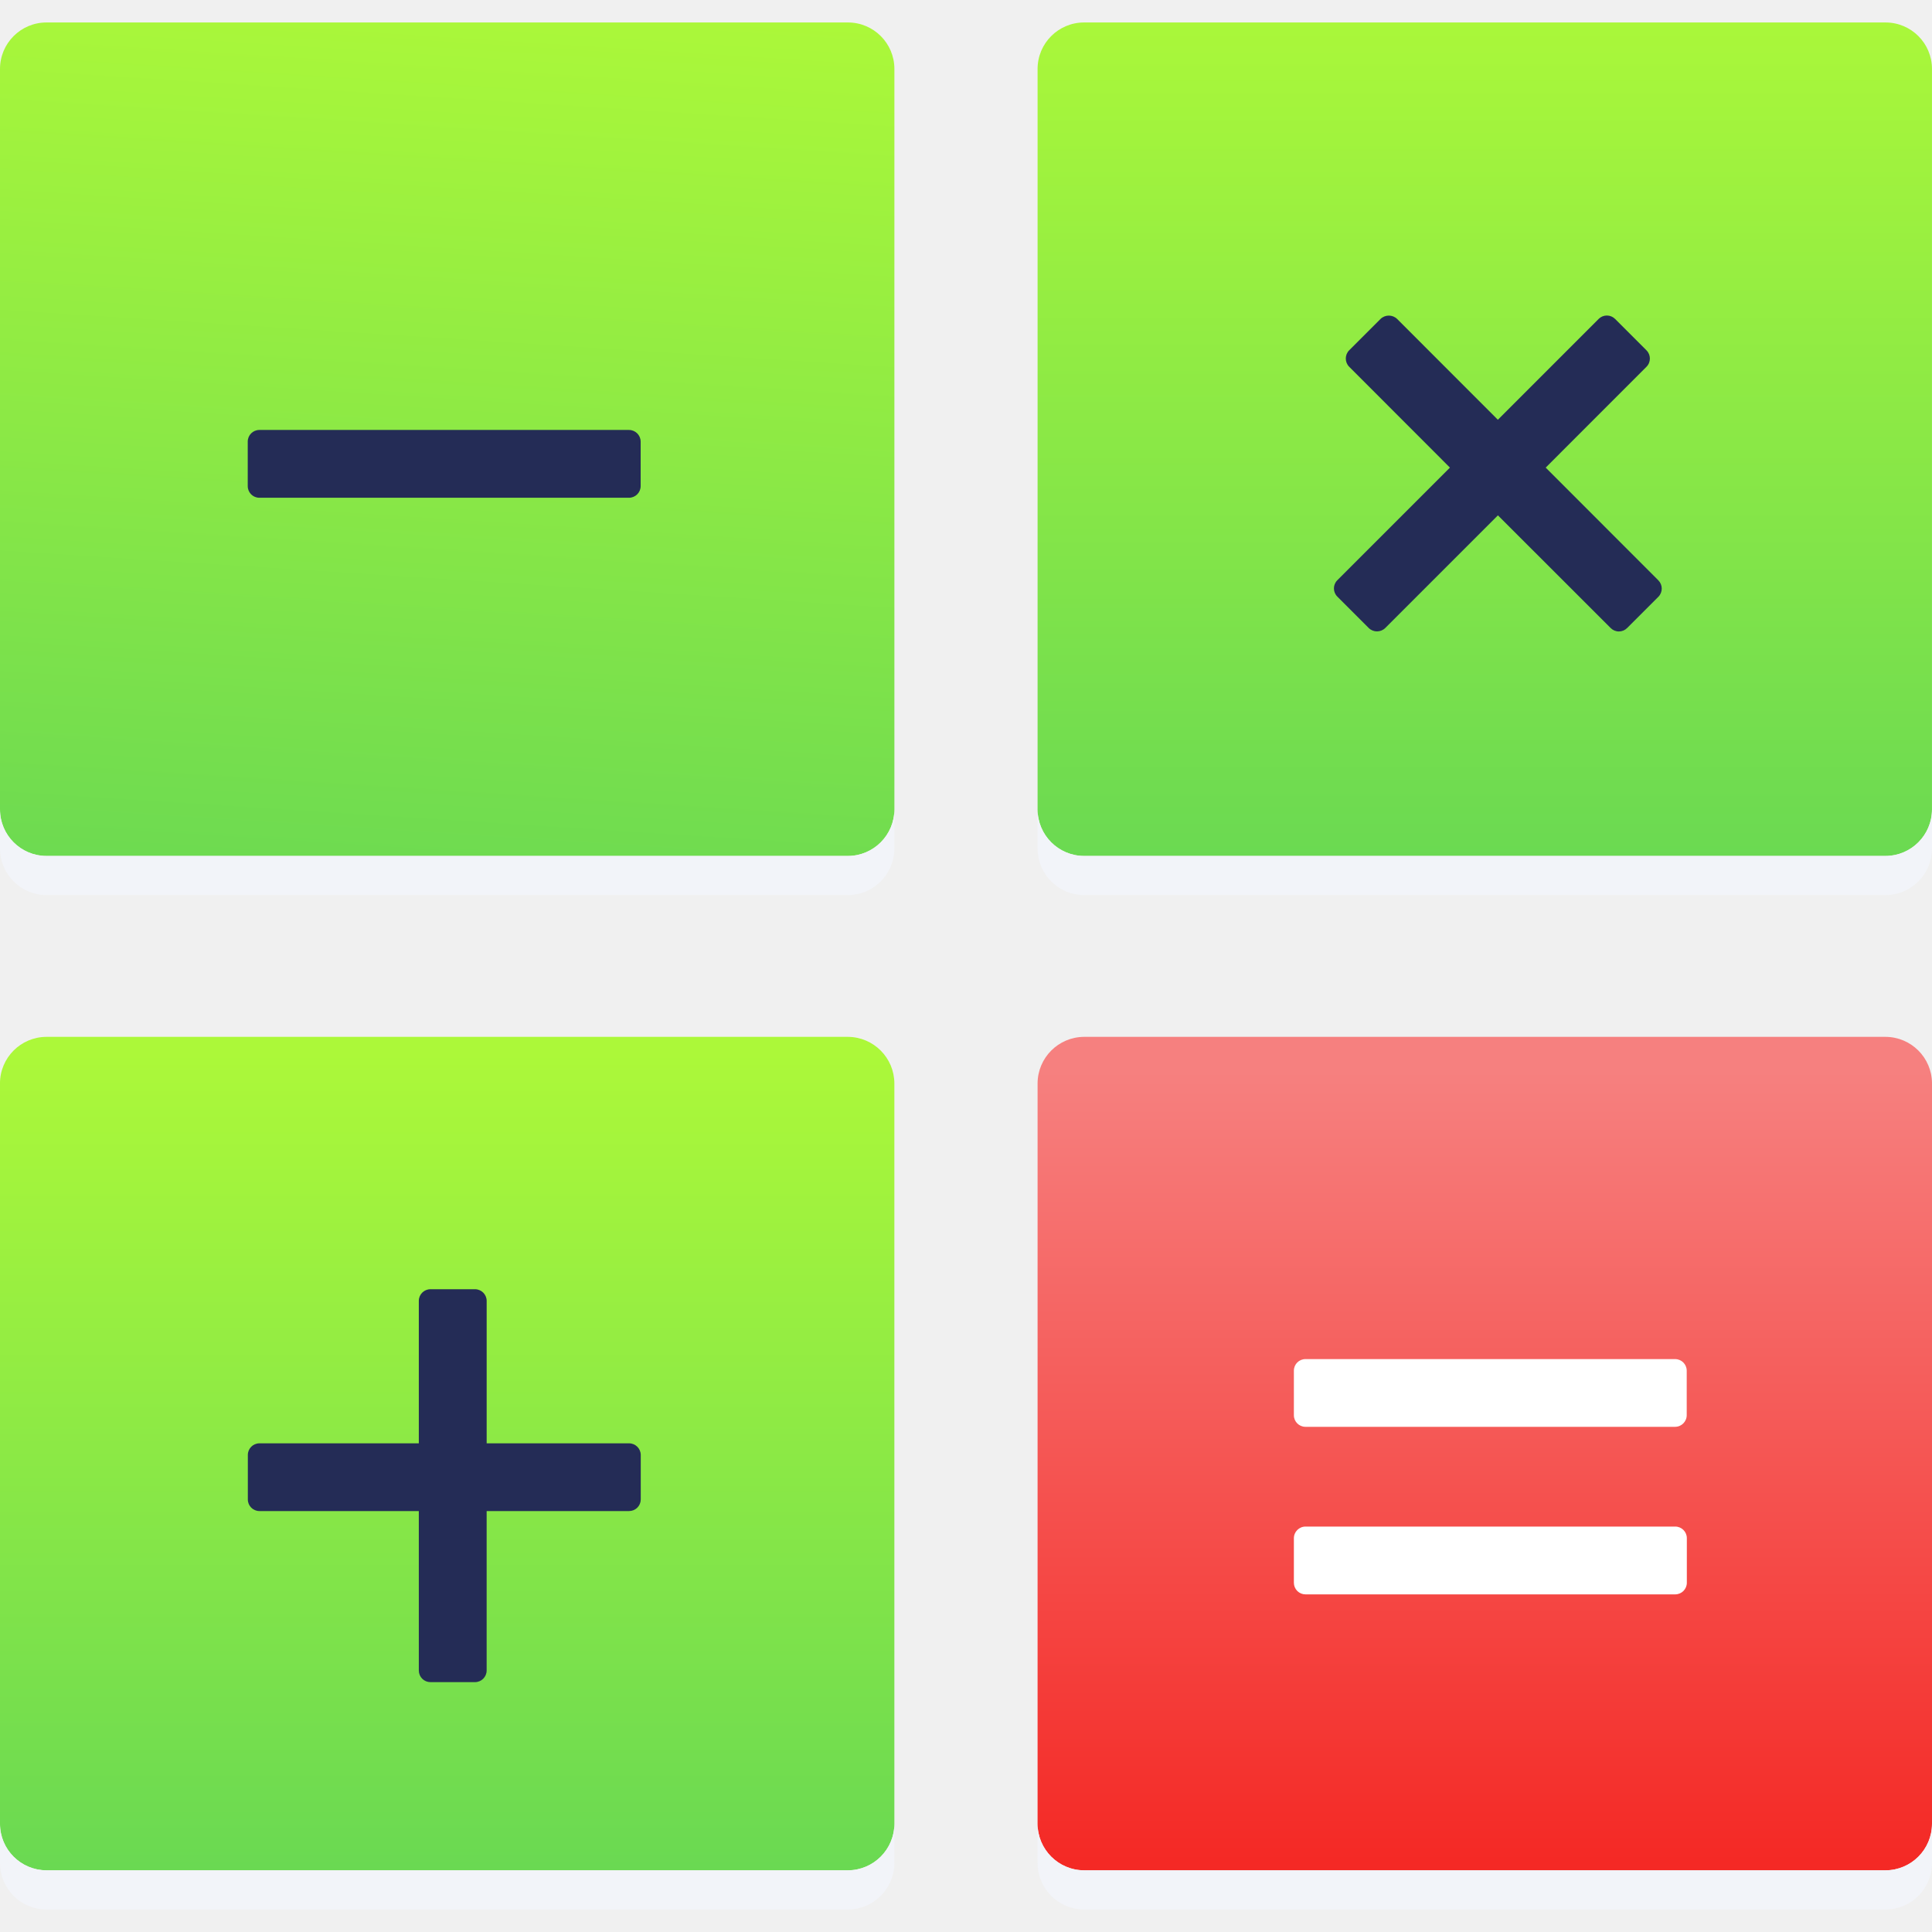
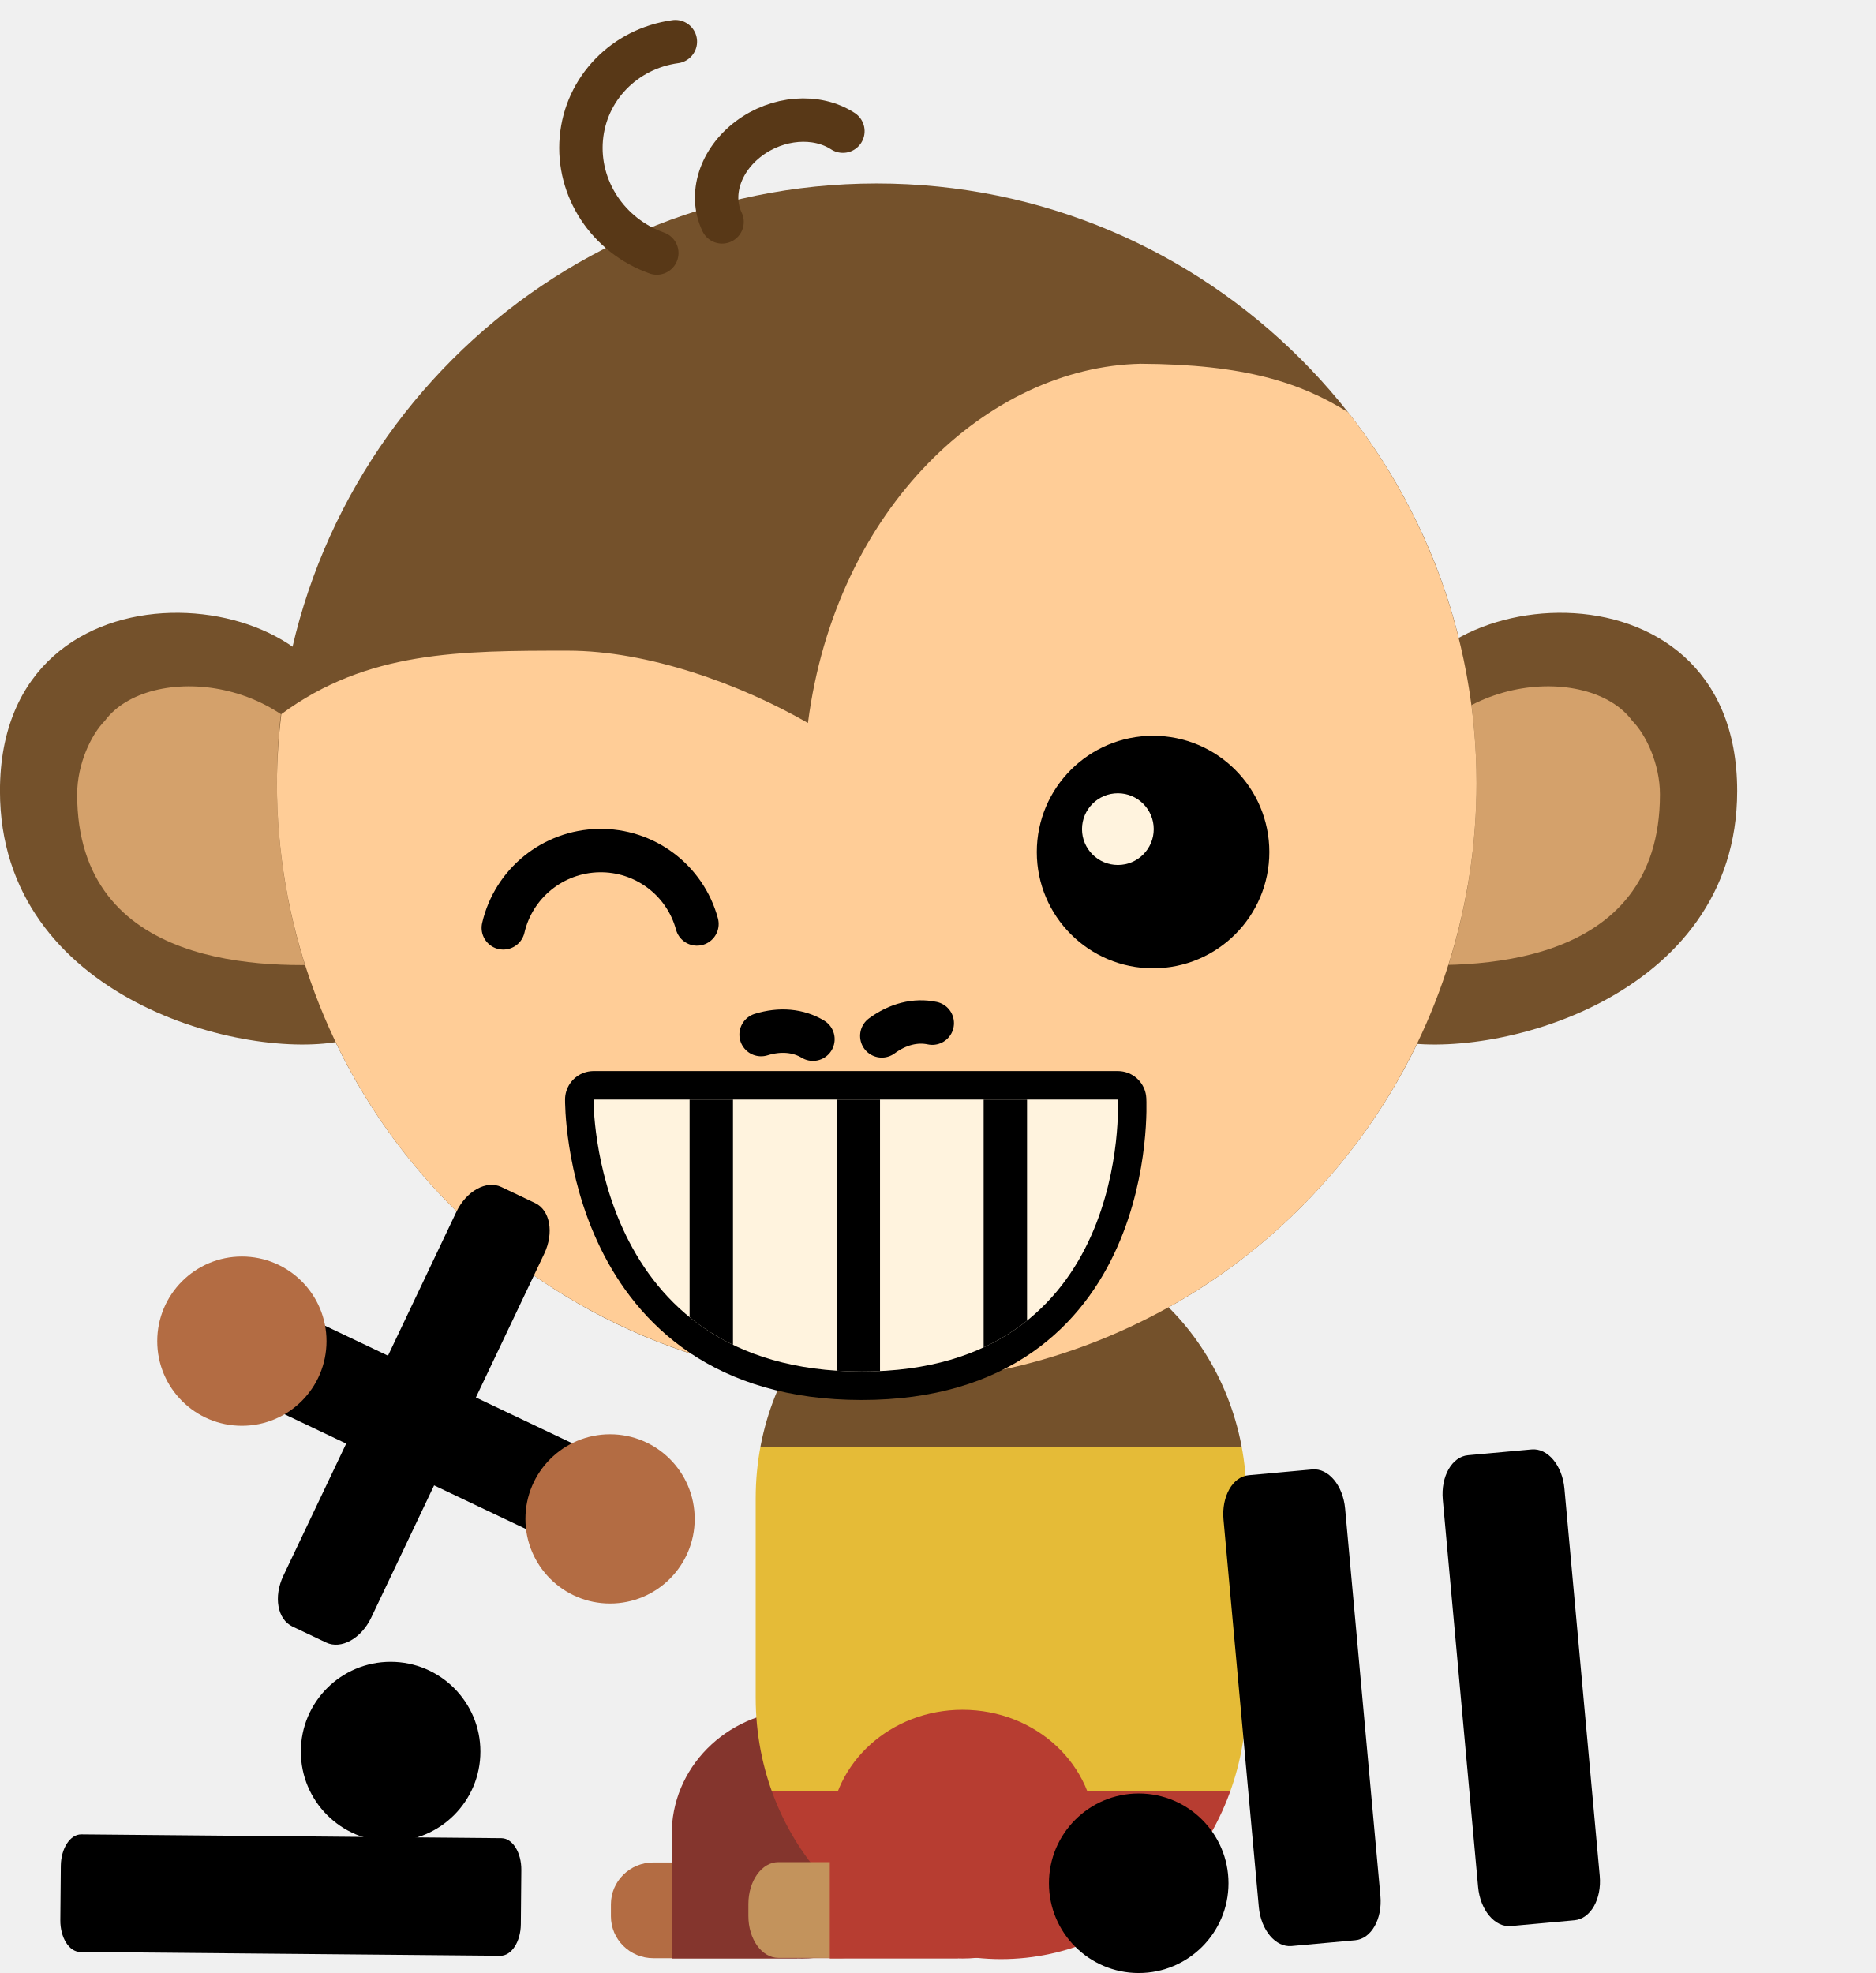
- <svg xmlns="http://www.w3.org/2000/svg" xmlns:xlink="http://www.w3.org/1999/xlink" width="800px" height="800px" viewBox="0 -0.93 79.957 79.957">
-   <defs>
-     <linearGradient id="linear-gradient" x1="0.5" y1="0.039" x2="0.5" y2="0.991" gradientUnits="objectBoundingBox">
-       <stop offset="0" stop-color="#f6807f" />
-       <stop offset="1" stop-color="#f42925" />
+ <svg xmlns="http://www.w3.org/2000/svg" xmlns:xlink="http://www.w3.org/1999/xlink" version="1.1" id="svg5" xml:space="preserve" viewBox="23.14 8.63 165.82 174.46">
+   <defs id="defs2">
+     <linearGradient id="linearGradient27526">
+       <stop style="stop-color:#b73d31;stop-opacity:1;" offset="0.143" id="stop28463" />
+       <stop style="stop-color:#e5bb37;stop-opacity:1;" offset="0.143" id="stop28879" />
+       <stop style="stop-color:#e5bb37;stop-opacity:1;" offset="0.396" id="stop27522" />
+       <stop style="stop-color:#74512b;stop-opacity:1;" offset="0.396" id="stop27524" />
    </linearGradient>
-     <linearGradient id="linear-gradient-2" x1="0.5" y1="-0.036" x2="0.5" y2="1.014" gradientUnits="objectBoundingBox">
-       <stop offset="0" stop-color="#acf839" />
-       <stop offset="1" stop-color="#6ad952" />
-     </linearGradient>
-     <linearGradient id="linear-gradient-3" x1="0.5" y1="0.016" x2="0.5" y2="0.999" xlink:href="#linear-gradient-2" />
-     <linearGradient id="linear-gradient-4" x1="0.537" y1="-0.036" x2="0.46" y2="1.083" xlink:href="#linear-gradient-2" />
+     <linearGradient xlink:href="#linearGradient27526" id="linearGradient27528" x1="81.837" y1="182.356" x2="81.837" y2="62.002" gradientUnits="userSpaceOnUse" spreadMethod="reflect" />
  </defs>
-   <g id="math" transform="translate(-239.386 -628.211)">
-     <path id="Path_117" data-name="Path 117" d="M319.343,702.759a1.927,1.927,0,0,1-1.923,1.926H284.249a1.929,1.929,0,0,1-1.922-1.926v-30.64a1.933,1.933,0,0,1,1.922-1.927H317.42a1.93,1.93,0,0,1,1.923,1.927Z" fill="url(#linear-gradient)" />
-     <path id="Path_118" data-name="Path 118" d="M317.42,704.685H284.249a1.929,1.929,0,0,1-1.922-1.926v1.626a1.93,1.93,0,0,0,1.922,1.922H317.42a1.927,1.927,0,0,0,1.923-1.922v-1.626A1.927,1.927,0,0,1,317.42,704.685Z" fill="#f2f4f9" />
-     <g id="Group_32" data-name="Group 32">
-       <g id="Group_31" data-name="Group 31">
-         <path id="Rectangle_8" data-name="Rectangle 8" d="M.478,0h15.3a.48.48,0,0,1,.48.48V2.32a.483.483,0,0,1-.483.483H.48A.48.48,0,0,1,0,2.323V.478A.478.478,0,0,1,.478,0Z" transform="translate(292.934 683.528)" fill="#ffffff" />
-       </g>
+   <g id="layer1">
+     <g id="g3120" transform="translate(31.71438,1.870887)">
+       <rect style="fill:#b36c43;fill-opacity:1;fill-rule:evenodd;stroke:none;stroke-width:3.192;stroke-linecap:round;stroke-linejoin:round;stroke-dasharray:none;stroke-opacity:1;paint-order:markers fill stroke" id="rect34341-6" width="24.167" height="8.467" x="45.443" y="171.443" rx="3.753" ry="3.704" />
+       <path id="rect31919-6-9" style="display:inline;fill:#84352d;fill-opacity:1;fill-rule:evenodd;stroke:none;stroke-width:1.314;stroke-linecap:round;stroke-linejoin:round;stroke-dasharray:none;stroke-opacity:1;paint-order:markers fill stroke" d="m 62.326,157.945 c 6.376,0 11.508,4.905 11.508,10.997 0,6.092 -5.133,10.997 -11.508,10.997 -0.136,0 -0.271,-0.003 -0.405,-0.008 v 0.01 H 50.817 v -11 -0.445 h 0.01 c 0.243,-5.884 5.279,-10.552 11.498,-10.552 z" />
+       <rect style="fill:url(#linearGradient27528);fill-opacity:1;fill-rule:evenodd;stroke:none;stroke-width:3.659;stroke-linecap:round;stroke-linejoin:round;stroke-dasharray:none;stroke-opacity:1;paint-order:stroke fill markers" id="rect27103" width="43.392" height="63.859" x="58.244" y="116.133" ry="23.103" rx="21.696" />
+       <path id="rect37568" style="fill:#000000;fill-opacity:1;fill-rule:evenodd;stroke:none;stroke-width:0.202;stroke-linecap:round;stroke-linejoin:round;stroke-dasharray:none;stroke-opacity:1;paint-order:markers fill stroke" d="m 101.834,137.204 c -1.42,0.13 -2.413,1.879 -2.227,3.923 l 3.123,34.253 c 0.186,2.044 1.48,3.585 2.9,3.455 l 5.626,-0.513 c 1.42,-0.13 2.413,-1.879 2.227,-3.923 l -3.123,-34.253 c -0.186,-2.044 -1.48,-3.585 -2.9,-3.456 z m 19.392,-1.768 c -1.42,0.13 -2.414,1.879 -2.228,3.923 l 3.123,34.254 c 0.186,2.044 1.48,3.585 2.9,3.455 l 5.626,-0.513 c 1.42,-0.13 2.414,-1.879 2.228,-3.923 l -3.123,-34.254 c -0.186,-2.044 -1.48,-3.585 -2.9,-3.455 z" />
+       <path style="display:inline;fill:#74512b;fill-opacity:1;fill-rule:evenodd;stroke:none;stroke-width:3.964;stroke-linecap:round;stroke-linejoin:round;stroke-dasharray:none;stroke-opacity:1;paint-order:stroke fill markers" d="m 21.624,71.46 0.2,27.315 c -8.576,1.871 -30.402,-3.623 -30.402,-22.076 0,-21.94 30.202,-18.31 30.202,-5.238 z" id="path15283" />
+       <path id="path15283-87" style="display:inline;fill:#d4a16b;fill-opacity:1;fill-rule:evenodd;stroke:none;stroke-width:3.206;stroke-linecap:round;stroke-linejoin:round;stroke-dasharray:none;stroke-opacity:1;paint-order:stroke fill markers" d="m 0.697,70.495 c -1.194,1.194 -2.448,3.8 -2.448,6.507 0,15.508 16.71,15.443 23.667,14.952 l -0.124,-14.765 C 18.032,66.228 4.5,65.313 0.697,70.495 Z" />
+       <path style="display:inline;fill:#74512b;fill-opacity:1;fill-rule:evenodd;stroke:none;stroke-width:3.964;stroke-linecap:round;stroke-linejoin:round;stroke-dasharray:none;stroke-opacity:1;paint-order:stroke fill markers" d="m 114.825,71.46 -0.2,27.315 c 8.575,1.871 30.402,-3.623 30.402,-22.076 0,-21.94 -30.202,-18.31 -30.202,-5.238 z" id="path15283-9" />
+       <path id="path15283-87-3" style="display:inline;fill:#d4a16b;fill-opacity:1;fill-rule:evenodd;stroke:none;stroke-width:3.206;stroke-linecap:round;stroke-linejoin:round;stroke-dasharray:none;stroke-opacity:1;paint-order:stroke fill markers" d="m 135.751,70.495 c 1.194,1.194 2.448,3.8 2.448,6.507 0,15.508 -16.71,15.443 -23.667,14.952 l 0.124,-14.765 c 3.76,-10.962 17.292,-11.877 21.095,-6.694 z" />
+       <ellipse style="display:inline;fill:#74512b;fill-opacity:1;stroke:none;stroke-width:0.665;stroke-linecap:square;stroke-opacity:1;paint-order:stroke fill markers" id="path477-9" cx="68.946" cy="76.018" rx="53.035" ry="53.036" />
+       <path id="path477-9-1" style="display:inline;fill:#ffcd97;fill-opacity:1;stroke:none;stroke-width:0.665;stroke-linecap:square;stroke-opacity:1;paint-order:stroke fill markers" d="M 92.284 38.922 C 78.844 39.209 65.335 51.607 62.864 70.688 C 56.88 67.244 48.714 64.294 41.648 64.294 C 32.168 64.294 23.878 64.293 16.301 69.908 A 53.036 53.036 0 0 0 15.911 76.005 C 15.912 76.009 16.126 74.318 15.911 76.018 L 15.911 76.032 L 15.911 76.038 A 53.036 53.036 0 0 0 27.458 109.053 C 27.46 109.055 27.462 109.058 27.464 109.061 C 27.478 109.078 27.492 109.096 27.506 109.113 C 27.513 109.122 27.52 109.13 27.527 109.138 A 53.036 53.036 0 0 0 30.001 112.013 C 30.002 112.014 30.004 112.016 30.006 112.018 C 30.052 112.068 30.097 112.117 30.143 112.166 A 53.036 53.036 0 0 0 32.799 114.822 C 32.848 114.868 32.897 114.913 32.947 114.959 C 32.947 114.959 32.947 114.96 32.947 114.96 A 53.036 53.036 0 0 0 35.81 117.424 C 35.824 117.435 35.837 117.447 35.851 117.458 C 35.869 117.472 35.886 117.486 35.903 117.5 C 35.91 117.506 35.917 117.511 35.924 117.516 A 53.036 53.036 0 0 0 38.987 119.776 C 39.043 119.815 39.1 119.853 39.156 119.892 A 53.036 53.036 0 0 0 42.399 121.93 C 42.425 121.945 42.452 121.959 42.477 121.974 A 53.036 53.036 0 0 0 45.845 123.753 C 45.902 123.781 45.959 123.809 46.016 123.837 A 53.036 53.036 0 0 0 49.519 125.365 C 49.56 125.382 49.602 125.397 49.644 125.413 A 53.036 53.036 0 0 0 53.238 126.671 C 53.282 126.685 53.326 126.699 53.37 126.712 A 53.036 53.036 0 0 0 57.074 127.705 C 57.126 127.717 57.178 127.728 57.23 127.74 A 53.036 53.036 0 0 0 61.003 128.454 C 61.024 128.457 61.045 128.461 61.065 128.464 A 53.036 53.036 0 0 0 64.906 128.896 C 64.959 128.9 65.011 128.904 65.064 128.908 A 53.036 53.036 0 0 0 68.946 129.053 L 68.947 129.053 A 53.036 53.036 0 0 0 72.829 128.908 C 72.881 128.904 72.934 128.9 72.986 128.896 A 53.036 53.036 0 0 0 76.829 128.464 C 76.848 128.461 76.867 128.457 76.887 128.454 A 53.036 53.036 0 0 0 80.668 127.739 C 80.717 127.728 80.765 127.717 80.814 127.706 A 53.036 53.036 0 0 0 84.518 126.714 C 84.566 126.699 84.613 126.684 84.66 126.669 A 53.036 53.036 0 0 0 88.24 125.416 C 88.286 125.398 88.334 125.381 88.381 125.362 A 53.036 53.036 0 0 0 91.872 123.839 C 91.932 123.81 91.992 123.781 92.052 123.752 A 53.036 53.036 0 0 0 95.41 121.977 C 95.439 121.96 95.467 121.945 95.496 121.928 A 53.036 53.036 0 0 0 98.731 119.895 C 98.791 119.855 98.85 119.814 98.909 119.774 A 53.036 53.036 0 0 0 101.979 117.508 C 101.983 117.505 101.988 117.502 101.992 117.499 C 102.008 117.485 102.024 117.472 102.041 117.459 C 102.043 117.458 102.045 117.456 102.047 117.454 A 53.036 53.036 0 0 0 104.957 114.95 C 104.999 114.911 105.041 114.871 105.083 114.832 A 53.036 53.036 0 0 0 107.761 112.155 C 107.8 112.113 107.84 112.07 107.879 112.028 A 53.036 53.036 0 0 0 110.388 109.112 C 110.391 109.109 110.394 109.106 110.396 109.102 C 110.404 109.092 110.413 109.081 110.421 109.071 C 110.427 109.064 110.432 109.057 110.437 109.05 A 53.036 53.036 0 0 0 112.703 105.981 C 112.743 105.922 112.783 105.863 112.823 105.805 A 53.036 53.036 0 0 0 114.862 102.56 C 114.874 102.538 114.886 102.516 114.898 102.494 A 53.036 53.036 0 0 0 116.685 99.114 C 116.711 99.061 116.737 99.008 116.762 98.956 A 53.036 53.036 0 0 0 118.294 95.444 C 118.31 95.404 118.325 95.363 118.341 95.322 A 53.036 53.036 0 0 0 119.599 91.728 C 119.613 91.683 119.627 91.638 119.641 91.593 A 53.036 53.036 0 0 0 120.633 87.893 C 120.645 87.839 120.657 87.784 120.67 87.73 A 53.036 53.036 0 0 0 121.382 83.962 C 121.385 83.94 121.389 83.919 121.393 83.897 A 53.036 53.036 0 0 0 121.824 80.068 C 121.829 80.008 121.833 79.948 121.837 79.888 A 53.036 53.036 0 0 0 121.982 76.038 C 121.982 76.031 121.982 76.024 121.982 76.017 C 121.982 75.954 121.98 75.89 121.98 75.826 A 53.036 53.036 0 0 0 121.966 74.771 C 121.963 74.626 121.957 74.481 121.952 74.336 A 53.036 53.036 0 0 0 121.921 73.515 C 121.913 73.35 121.904 73.184 121.894 73.019 A 53.036 53.036 0 0 0 121.845 72.253 C 121.833 72.082 121.821 71.911 121.808 71.741 A 53.036 53.036 0 0 0 121.732 70.908 C 121.719 70.771 121.708 70.635 121.693 70.499 A 53.036 53.036 0 0 0 121.553 69.292 C 121.535 69.155 121.515 69.018 121.496 68.88 A 53.036 53.036 0 0 0 121.381 68.069 C 121.354 67.895 121.326 67.721 121.298 67.547 A 53.036 53.036 0 0 0 121.174 66.816 C 121.145 66.647 121.115 66.478 121.084 66.31 A 53.036 53.036 0 0 0 120.934 65.544 C 120.902 65.382 120.87 65.22 120.836 65.058 A 53.036 53.036 0 0 0 120.583 63.922 C 120.545 63.76 120.504 63.6 120.465 63.438 A 53.036 53.036 0 0 0 120.285 62.716 C 120.235 62.526 120.184 62.337 120.133 62.147 A 53.036 53.036 0 0 0 119.961 61.526 C 119.905 61.332 119.849 61.137 119.792 60.943 A 53.036 53.036 0 0 0 119.597 60.306 C 119.54 60.123 119.485 59.939 119.426 59.756 A 53.036 53.036 0 0 0 119.103 58.789 C 119.088 58.745 119.074 58.7 119.059 58.656 C 119.002 58.492 118.942 58.33 118.884 58.168 A 53.036 53.036 0 0 0 118.641 57.499 C 118.575 57.321 118.506 57.144 118.438 56.966 A 53.036 53.036 0 0 0 118.183 56.316 C 118.113 56.141 118.043 55.967 117.971 55.793 A 53.036 53.036 0 0 0 117.701 55.154 C 117.627 54.981 117.554 54.807 117.479 54.635 A 53.036 53.036 0 0 0 117.165 53.942 C 117.033 53.653 116.898 53.365 116.76 53.079 A 53.036 53.036 0 0 0 116.471 52.48 C 116.379 52.294 116.283 52.109 116.189 51.923 A 53.036 53.036 0 0 0 115.901 51.367 C 115.805 51.183 115.707 50.999 115.608 50.816 A 53.036 53.036 0 0 0 115.316 50.285 C 115.211 50.094 115.105 49.903 114.997 49.714 A 53.036 53.036 0 0 0 114.709 49.22 C 114.527 48.91 114.343 48.602 114.156 48.296 A 53.036 53.036 0 0 0 113.777 47.684 C 113.67 47.514 113.559 47.346 113.449 47.177 A 53.036 53.036 0 0 0 113.107 46.652 C 112.988 46.473 112.867 46.295 112.746 46.118 A 53.036 53.036 0 0 0 112.404 45.623 C 112.281 45.448 112.158 45.272 112.033 45.098 A 53.036 53.036 0 0 0 111.679 44.614 C 111.551 44.439 111.424 44.264 111.293 44.09 C 111.069 43.794 110.842 43.499 110.612 43.207 C 106.472 40.612 101.492 38.965 92.284 38.922 z " />
+       <rect style="fill:#000000;fill-opacity:1;fill-rule:evenodd;stroke:none;stroke-width:0.145;stroke-linecap:round;stroke-linejoin:round;stroke-dasharray:none;stroke-opacity:1;paint-order:markers fill stroke" id="rect37621" width="40.719" height="10.398" x="-39.075" y="-179.365" rx="1.784" ry="2.802" transform="rotate(-179.4822)" />
    </g>
-     <g id="Group_34" data-name="Group 34">
-       <g id="Group_33" data-name="Group 33">
-         <path id="Rectangle_9" data-name="Rectangle 9" d="M.483,0h15.3a.48.48,0,0,1,.48.48V2.325a.481.481,0,0,1-.481.481H.48A.48.48,0,0,1,0,2.325V.483A.483.483,0,0,1,.483,0Z" transform="translate(292.934 690.459)" fill="#ffffff" />
-       </g>
+     <ellipse style="fill:#000000;fill-opacity:0;stroke-width:0.665;stroke-linecap:square;stroke-opacity:0.709;paint-order:stroke fill markers" id="path5050" cx="180.073" cy="36.389" rx="8.887" ry="11.319" />
+     <circle style="fill:#000000;fill-opacity:1;stroke:none;stroke-width:0.664;stroke-linecap:square;stroke-opacity:1;paint-order:stroke fill markers" id="path5106" cx="125.094" cy="83.97" r="10.28" />
+     <circle style="fill:#fff3de;fill-opacity:1;stroke:none;stroke-width:0.205;stroke-linecap:square;stroke-dasharray:none;stroke-opacity:1;paint-order:stroke fill markers" id="path5106-5" cx="121.982" cy="81.945" r="3.171" />
+     <path style="fill:none;fill-opacity:1;fill-rule:evenodd;stroke:#000000;stroke-width:3.837;stroke-linecap:round;stroke-linejoin:round;stroke-dasharray:none;stroke-opacity:1;paint-order:stroke fill markers" id="path7773" d="m 41.492,105.241 a 8.832,8.806 0 0 1 9.935,-4.381 8.832,8.806 0 0 1 6.681,8.54" transform="rotate(-15.20448)" />
+     <path style="fill:none;fill-opacity:1;fill-rule:evenodd;stroke:#583817;stroke-width:3.837;stroke-linecap:round;stroke-linejoin:round;stroke-dasharray:none;stroke-opacity:1;paint-order:stroke fill markers" id="path7773-4" d="m -16.153,82.194 a 9.652,9.98 0 0 1 10.858,-4.965 9.652,9.98 0 0 1 7.302,9.68" transform="matrix(-0.3349733,0.9422276,0.9422276,0.3349733,0,0)" />
+     <path style="fill:none;fill-opacity:1;fill-rule:evenodd;stroke:#583817;stroke-width:3.837;stroke-linecap:round;stroke-linejoin:round;stroke-dasharray:none;stroke-opacity:1;paint-order:stroke fill markers" id="path7773-4-4" d="m -79.304,60.494 a 6.926,5.774 0 0 1 7.787,-3.006 6.926,5.774 0 0 1 5.316,5.616" transform="matrix(-0.9015653,0.432643,0.432643,0.9015653,0,0)" />
+     <g id="g12349" transform="translate(31.24381,5.61266)">
+       <path style="fill:none;fill-opacity:1;fill-rule:evenodd;stroke:#000000;stroke-width:3.837;stroke-linecap:round;stroke-linejoin:round;stroke-dasharray:none;stroke-opacity:1;paint-order:stroke fill markers" id="path7773-1" d="m -50.099,99.619 a 8.832,6.478 0 0 1 2.03,4.132" transform="rotate(-58.76009)" />
+       <path style="fill:none;fill-opacity:1;fill-rule:evenodd;stroke:#000000;stroke-width:3.837;stroke-linecap:round;stroke-linejoin:round;stroke-dasharray:none;stroke-opacity:1;paint-order:stroke fill markers" id="path7773-1-7" d="m -78.01,88.02 a 8.832,6.478 0 0 1 2.03,4.132" transform="rotate(-77.99216)" />
    </g>
-     <path id="Rectangle_10" data-name="Rectangle 10" d="M1.924,0H35.093a1.922,1.922,0,0,1,1.922,1.922V32.568a1.926,1.926,0,0,1-1.926,1.926H1.926A1.926,1.926,0,0,1,0,32.568V1.924A1.924,1.924,0,0,1,1.924,0Z" transform="translate(282.327 628.211)" fill="url(#linear-gradient-2)" />
-     <path id="Path_119" data-name="Path 119" d="M317.42,662.705H284.249a1.93,1.93,0,0,1-1.922-1.924v1.62a1.931,1.931,0,0,0,1.922,1.924H317.42a1.929,1.929,0,0,0,1.923-1.924v-1.62A1.928,1.928,0,0,1,317.42,662.705Z" fill="#f2f4f9" />
-     <path id="Path_120" data-name="Path 120" d="M308.019,651.3l-4.663-4.667,4.171-4.173a.482.482,0,0,0,0-.68l-1.3-1.3a.48.48,0,0,0-.68,0l-4.171,4.173-4.17-4.173a.494.494,0,0,0-.685,0l-1.3,1.3a.484.484,0,0,0,0,.678l4.171,4.175-4.664,4.665a.479.479,0,0,0,.005.675l1.3,1.3a.487.487,0,0,0,.681,0l4.664-4.664,4.667,4.664a.479.479,0,0,0,.68,0l1.3-1.3A.484.484,0,0,0,308.019,651.3Z" fill="#242c56" />
-     <path id="Path_121" data-name="Path 121" d="M276.4,702.759a1.929,1.929,0,0,1-1.923,1.926h-33.17a1.926,1.926,0,0,1-1.922-1.926v-30.64a1.929,1.929,0,0,1,1.922-1.927h33.17a1.933,1.933,0,0,1,1.923,1.927Z" fill="url(#linear-gradient-3)" />
-     <path id="Path_122" data-name="Path 122" d="M274.478,704.685h-33.17a1.926,1.926,0,0,1-1.922-1.926v1.626a1.926,1.926,0,0,0,1.922,1.922h33.17a1.93,1.93,0,0,0,1.923-1.922v-1.626A1.929,1.929,0,0,1,274.478,704.685Z" fill="#f2f4f9" />
-     <path id="Rectangle_11" data-name="Rectangle 11" d="M1.924,0H35.093a1.922,1.922,0,0,1,1.922,1.922V32.572a1.922,1.922,0,0,1-1.922,1.922H1.922A1.922,1.922,0,0,1,0,32.572V1.924A1.924,1.924,0,0,1,1.924,0Z" transform="translate(239.386 628.211)" fill="url(#linear-gradient-4)" />
-     <path id="Path_123" data-name="Path 123" d="M274.478,662.705h-33.17a1.927,1.927,0,0,1-1.922-1.924v1.62a1.928,1.928,0,0,0,1.922,1.924h33.17A1.932,1.932,0,0,0,276.4,662.4v-1.62A1.93,1.93,0,0,1,274.478,662.705Z" fill="#f2f4f9" />
-     <g id="Group_37" data-name="Group 37">
-       <g id="Group_36" data-name="Group 36">
-         <g id="Group_35" data-name="Group 35">
-           <path id="Path_124" data-name="Path 124" d="M265.9,647.4a.484.484,0,0,1-.485.481h-15.3a.481.481,0,0,1-.476-.481v-1.844a.481.481,0,0,1,.476-.481h15.3a.484.484,0,0,1,.485.481Z" fill="#242c56" />
-         </g>
-       </g>
-     </g>
-     <path id="Path_125" data-name="Path 125" d="M265.42,687.014h-5.893v-5.9a.484.484,0,0,0-.481-.478H257.2a.482.482,0,0,0-.481.478v5.9h-6.6a.481.481,0,0,0-.476.478v1.844a.479.479,0,0,0,.476.481h6.6v6.6a.48.48,0,0,0,.481.48h1.845a.482.482,0,0,0,.481-.48v-6.6h5.893a.482.482,0,0,0,.485-.481v-1.844A.484.484,0,0,0,265.42,687.014Z" fill="#242c56" />
+     <path style="display:inline;fill:none;fill-opacity:1;fill-rule:nonzero;stroke:none;stroke-width:0.132;stroke-linecap:round;stroke-linejoin:round;stroke-dasharray:none;stroke-opacity:1;paint-order:stroke fill markers" d="m 76.117,107.323 c 7.777,0 22.317,0 37.738,0 -0.203,0.371 -0.415,0.75 -0.635,1.135 -1.171,2.048 -2.546,4.212 -4.081,6.233 -1.601,2.109 -3.28,3.934 -4.986,5.322 -0.878,0.715 -1.732,1.288 -2.555,1.725 -0.848,0.45 -1.646,0.746 -2.395,0.912 -0.773,0.171 -1.516,0.21 -2.248,0.125 -0.769,-0.089 -1.583,-0.322 -2.455,-0.746 -0.933,-0.454 -1.934,-1.13 -2.995,-2.081 -1.146,-1.027 -2.319,-2.336 -3.505,-3.938 -2.857,-3.856 -5.486,-8.983 -7.851,-14.714 z m -4.033,-2.698 c 2.497,6.05 5.446,11.91 8.906,16.58 1.459,1.969 3.019,3.742 4.693,5.242 1.554,1.393 3.218,2.561 4.998,3.428 1.684,0.82 3.445,1.357 5.269,1.569 1.738,0.202 3.46,0.099 5.142,-0.274 1.61,-0.357 3.145,-0.953 4.596,-1.723 1.402,-0.744 2.727,-1.651 3.974,-2.666 2.395,-1.95 4.543,-4.333 6.426,-6.812 1.818,-2.394 3.398,-4.891 4.707,-7.178 2.54,-4.441 4.028,-8.063 4.077,-8.182 l 2.451,-6.01 h -6.491 c -17.886,0 -35.772,0 -44.715,0 z" id="path11469" />
+     <path style="display:inline;fill:#fff3de;fill-opacity:1;fill-rule:evenodd;stroke:#000000;stroke-width:5.037;stroke-linecap:round;stroke-linejoin:round;stroke-dasharray:none;stroke-opacity:1;paint-order:stroke fill markers" d="m 75.62,105.856 h 46.362 c 0,0 1.272,24.048 -22.661,24.048 -23.933,0 -23.701,-24.048 -23.701,-24.048 z" id="path12301" />
+     <path id="path12301-8" style="display:inline;fill:#000000;fill-opacity:1;fill-rule:evenodd;stroke:none;stroke-width:0.239;stroke-linecap:round;stroke-linejoin:round;stroke-dasharray:none;stroke-opacity:1;paint-order:stroke fill markers" d="m 84.114,105.856 v 19.243 c 1.124,0.916 2.395,1.745 3.837,2.445 v -21.688 z m 13,0 v 23.977 c 0.712,0.047 1.447,0.071 2.207,0.071 0.557,0 1.1,-0.013 1.63,-0.038 v -24.01 z m 13,0 v 21.915 c 1.448,-0.67 2.72,-1.472 3.837,-2.366 v -19.549 z" />
+     <rect style="fill:#c3935c;fill-opacity:1;fill-rule:evenodd;stroke:none;stroke-width:2.682;stroke-linecap:round;stroke-linejoin:round;stroke-dasharray:none;stroke-opacity:1;paint-order:markers fill stroke" id="rect34341" width="17.058" height="8.467" x="89.312" y="173.286" rx="2.649" ry="3.704" />
+     <path id="rect31919-6" style="display:inline;fill:#b73d31;fill-opacity:1;fill-rule:evenodd;stroke:none;stroke-width:1.327;stroke-linecap:round;stroke-linejoin:round;stroke-dasharray:none;stroke-opacity:1;paint-order:markers fill stroke" d="m 108.252,159.816 c 6.505,0 11.742,4.905 11.742,10.997 0,6.092 -5.237,10.997 -11.742,10.997 -0.138,0 -0.276,-0.003 -0.413,-0.008 v 0.01 H 96.51 v -11 -0.445 h 0.01 c 0.248,-5.884 5.386,-10.552 11.732,-10.552 z" />
+     <path id="rect37473" style="fill:#000000;fill-opacity:1;fill-rule:evenodd;stroke:none;stroke-width:0.205;stroke-linecap:round;stroke-linejoin:round;stroke-dasharray:none;stroke-opacity:1;paint-order:markers fill stroke" d="m 67.47,113.59 c -1.325,-0.63 -3.102,0.354 -3.983,2.208 l -6.041,12.706 -12.03,-5.72 c -1.853,-0.881 -3.853,-0.524 -4.483,0.802 l -1.42,2.987 c -0.63,1.325 0.354,3.102 2.208,3.983 l 12.03,5.72 -5.559,11.692 c -0.881,1.853 -0.523,3.853 0.802,4.483 l 2.987,1.42 c 1.325,0.63 3.102,-0.355 3.983,-2.208 l 5.559,-11.692 12.369,5.88 c 1.853,0.881 3.853,0.523 4.483,-0.802 l 1.42,-2.987 c 0.63,-1.325 -0.355,-3.102 -2.208,-3.983 l -12.369,-5.88 6.041,-12.706 c 0.881,-1.853 0.524,-3.853 -0.802,-4.483 z" />
+     <circle style="fill:#b36c43;fill-opacity:1;fill-rule:evenodd;stroke:none;stroke-width:2.436;stroke-linecap:round;stroke-linejoin:round;stroke-dasharray:none;stroke-opacity:1;paint-order:markers fill stroke" id="path35561" r="7.484" cy="142.936" cx="77.081" />
+     <circle style="fill:#b36c43;fill-opacity:1;fill-rule:evenodd;stroke:none;stroke-width:2.436;stroke-linecap:round;stroke-linejoin:round;stroke-dasharray:none;stroke-opacity:1;paint-order:markers fill stroke" id="path35561-5" r="7.484" cy="127.22" cx="44.527" />
+     <circle style="fill:#000000;fill-opacity:1;fill-rule:evenodd;stroke:none;stroke-width:0.205;stroke-linecap:round;stroke-linejoin:round;stroke-dasharray:none;stroke-opacity:1;paint-order:markers fill stroke" id="path37623" cx="57.679" cy="163.512" r="7.938" />
+     <circle style="fill:#000000;fill-opacity:1;fill-rule:evenodd;stroke:none;stroke-width:0.205;stroke-linecap:round;stroke-linejoin:round;stroke-dasharray:none;stroke-opacity:1;paint-order:markers fill stroke" id="path37623-3" cx="123.825" cy="175.154" r="7.938" />
  </g>
</svg>
